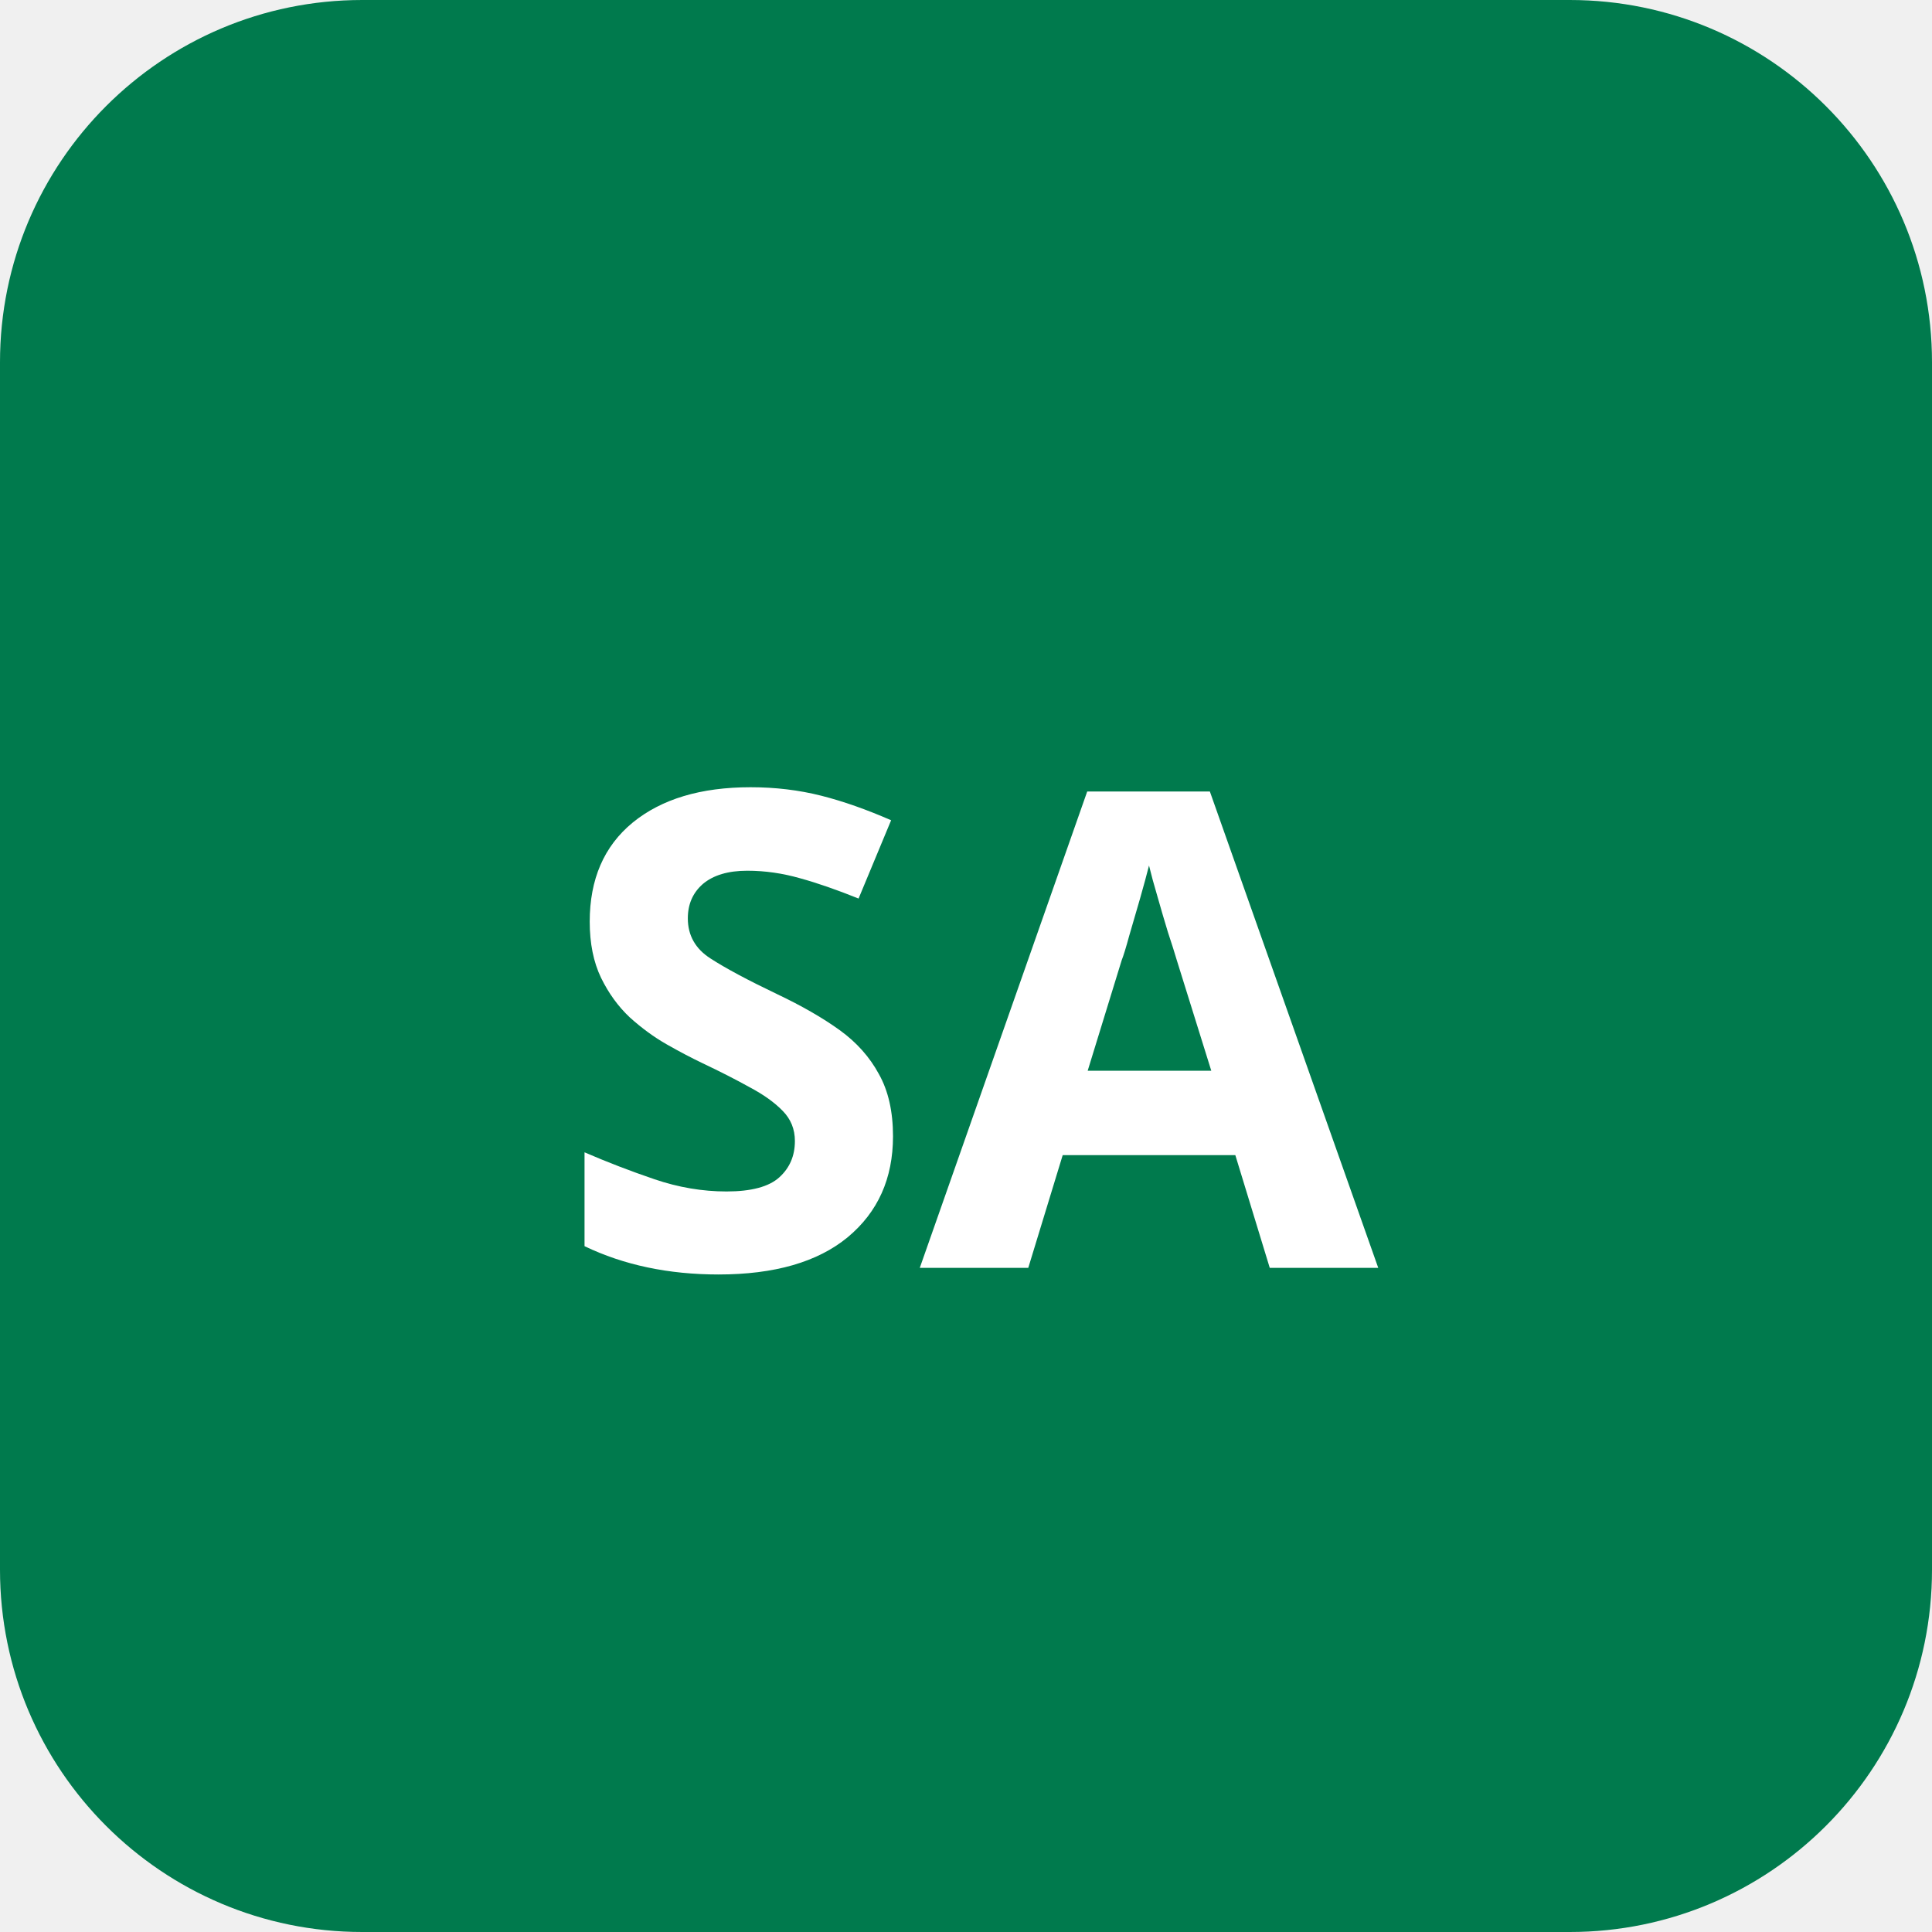
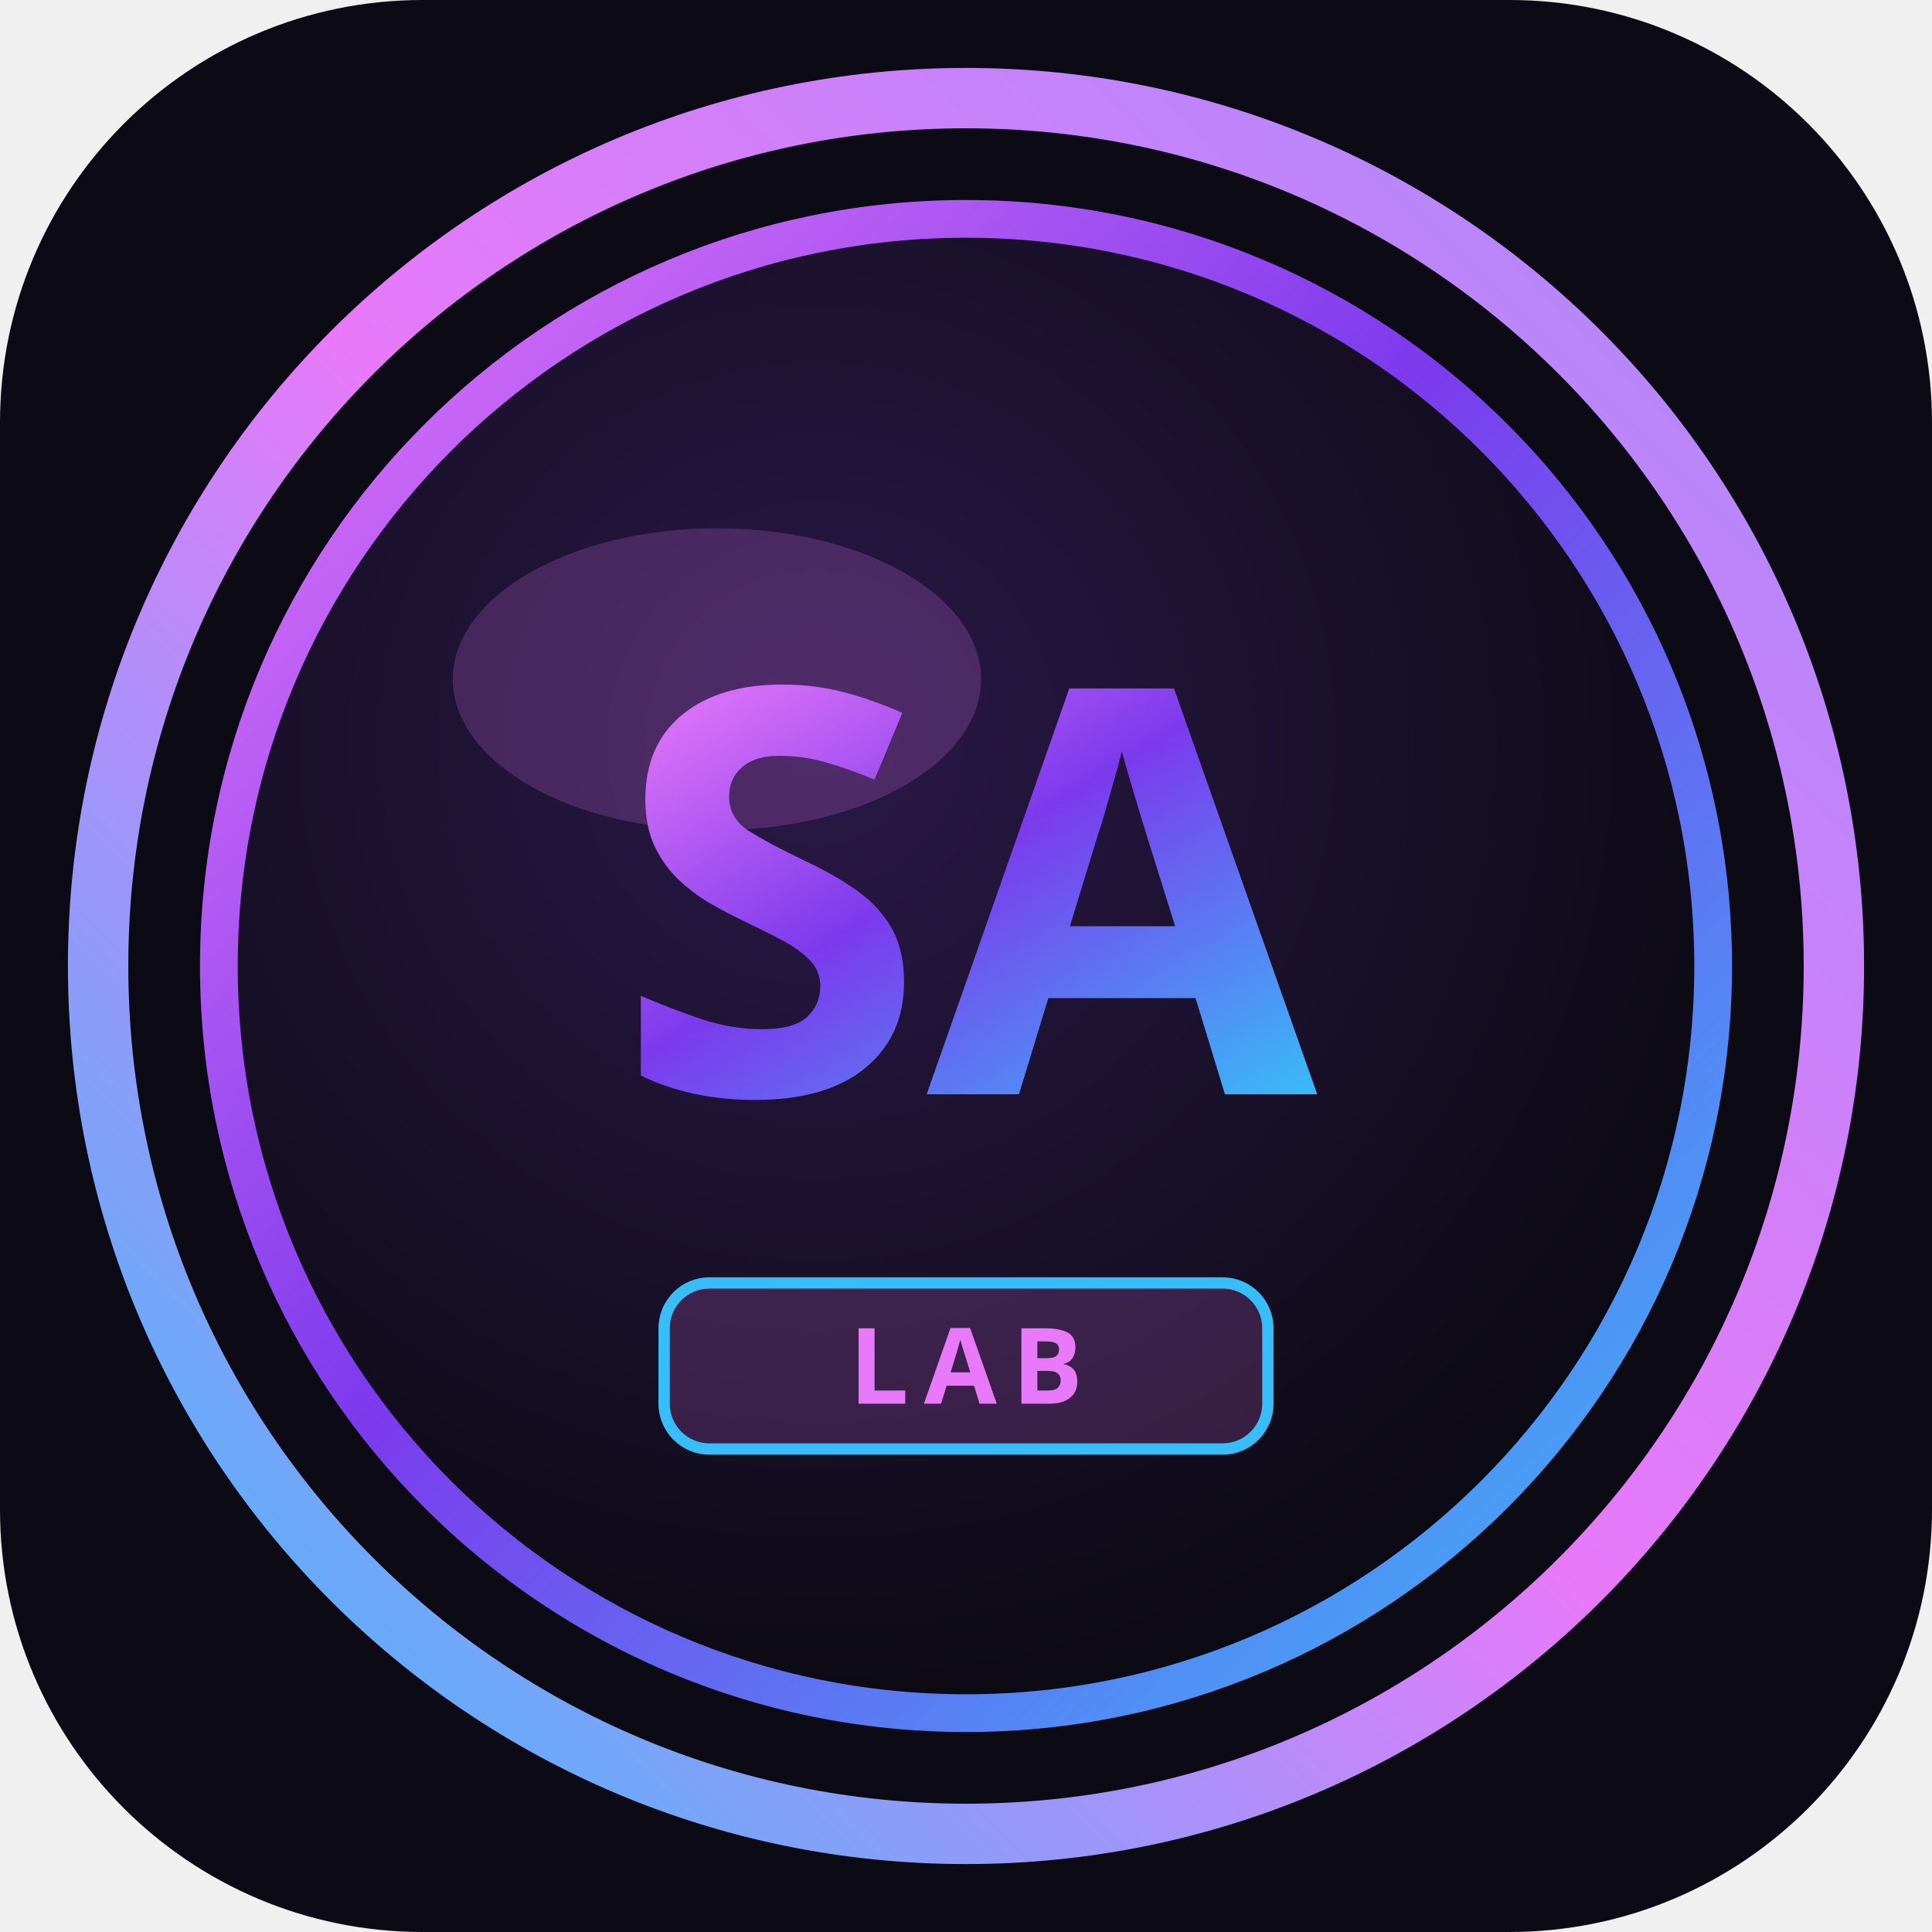
- <svg xmlns="http://www.w3.org/2000/svg" viewBox="0 0 64 64">
-   <rect width="64" height="64" rx="12" fill="#007A4D" />
-   <text x="32" y="42" text-anchor="middle" font-family="system-ui,sans-serif" font-weight="800" font-size="22" fill="#fff">SA</text>
+ <svg xmlns="http://www.w3.org/2000/svg" viewBox="0 0 512 512">
+   <defs>
+     <linearGradient id="g" x1="0%" y1="0%" x2="100%" y2="100%">
+       <stop offset="0%" stop-color="#e879f9" />
+       <stop offset="45%" stop-color="#7c3aed" />
+       <stop offset="100%" stop-color="#38bdf8" />
+     </linearGradient>
+     <linearGradient id="ring" x1="0%" y1="100%" x2="100%" y2="0%">
+       <stop offset="0%" stop-color="#38bdf8" />
+       <stop offset="50%" stop-color="#e879f9" />
+       <stop offset="100%" stop-color="#a78bfa" />
+     </linearGradient>
+     <radialGradient id="core" cx="40%" cy="35%" r="65%">
+       <stop offset="0%" stop-color="#2a1848" />
+       <stop offset="100%" stop-color="#0c0a14" />
+     </radialGradient>
+   </defs>
+   <rect width="512" height="512" rx="112" fill="#0c0a14" />
+   <circle cx="256" cy="256" r="230" fill="none" stroke="url(#ring)" stroke-width="16" />
+   <circle cx="256" cy="256" r="198" fill="url(#core)" stroke="url(#g)" stroke-width="10" />
+   <ellipse cx="190" cy="180" rx="70" ry="40" fill="rgba(232,121,249,0.2)" />
+   <text x="256" y="290" text-anchor="middle" font-family="system-ui,sans-serif" font-weight="800" font-size="150" fill="url(#g)">SA</text>
+   <rect x="176" y="340" width="160" height="44" rx="12" fill="rgba(232,121,249,0.18)" stroke="#38bdf8" stroke-width="3" />
+   <text x="256" y="372" text-anchor="middle" font-family="system-ui,sans-serif" font-weight="700" font-size="28" fill="#e879f9" letter-spacing="4">LAB</text>
</svg>
